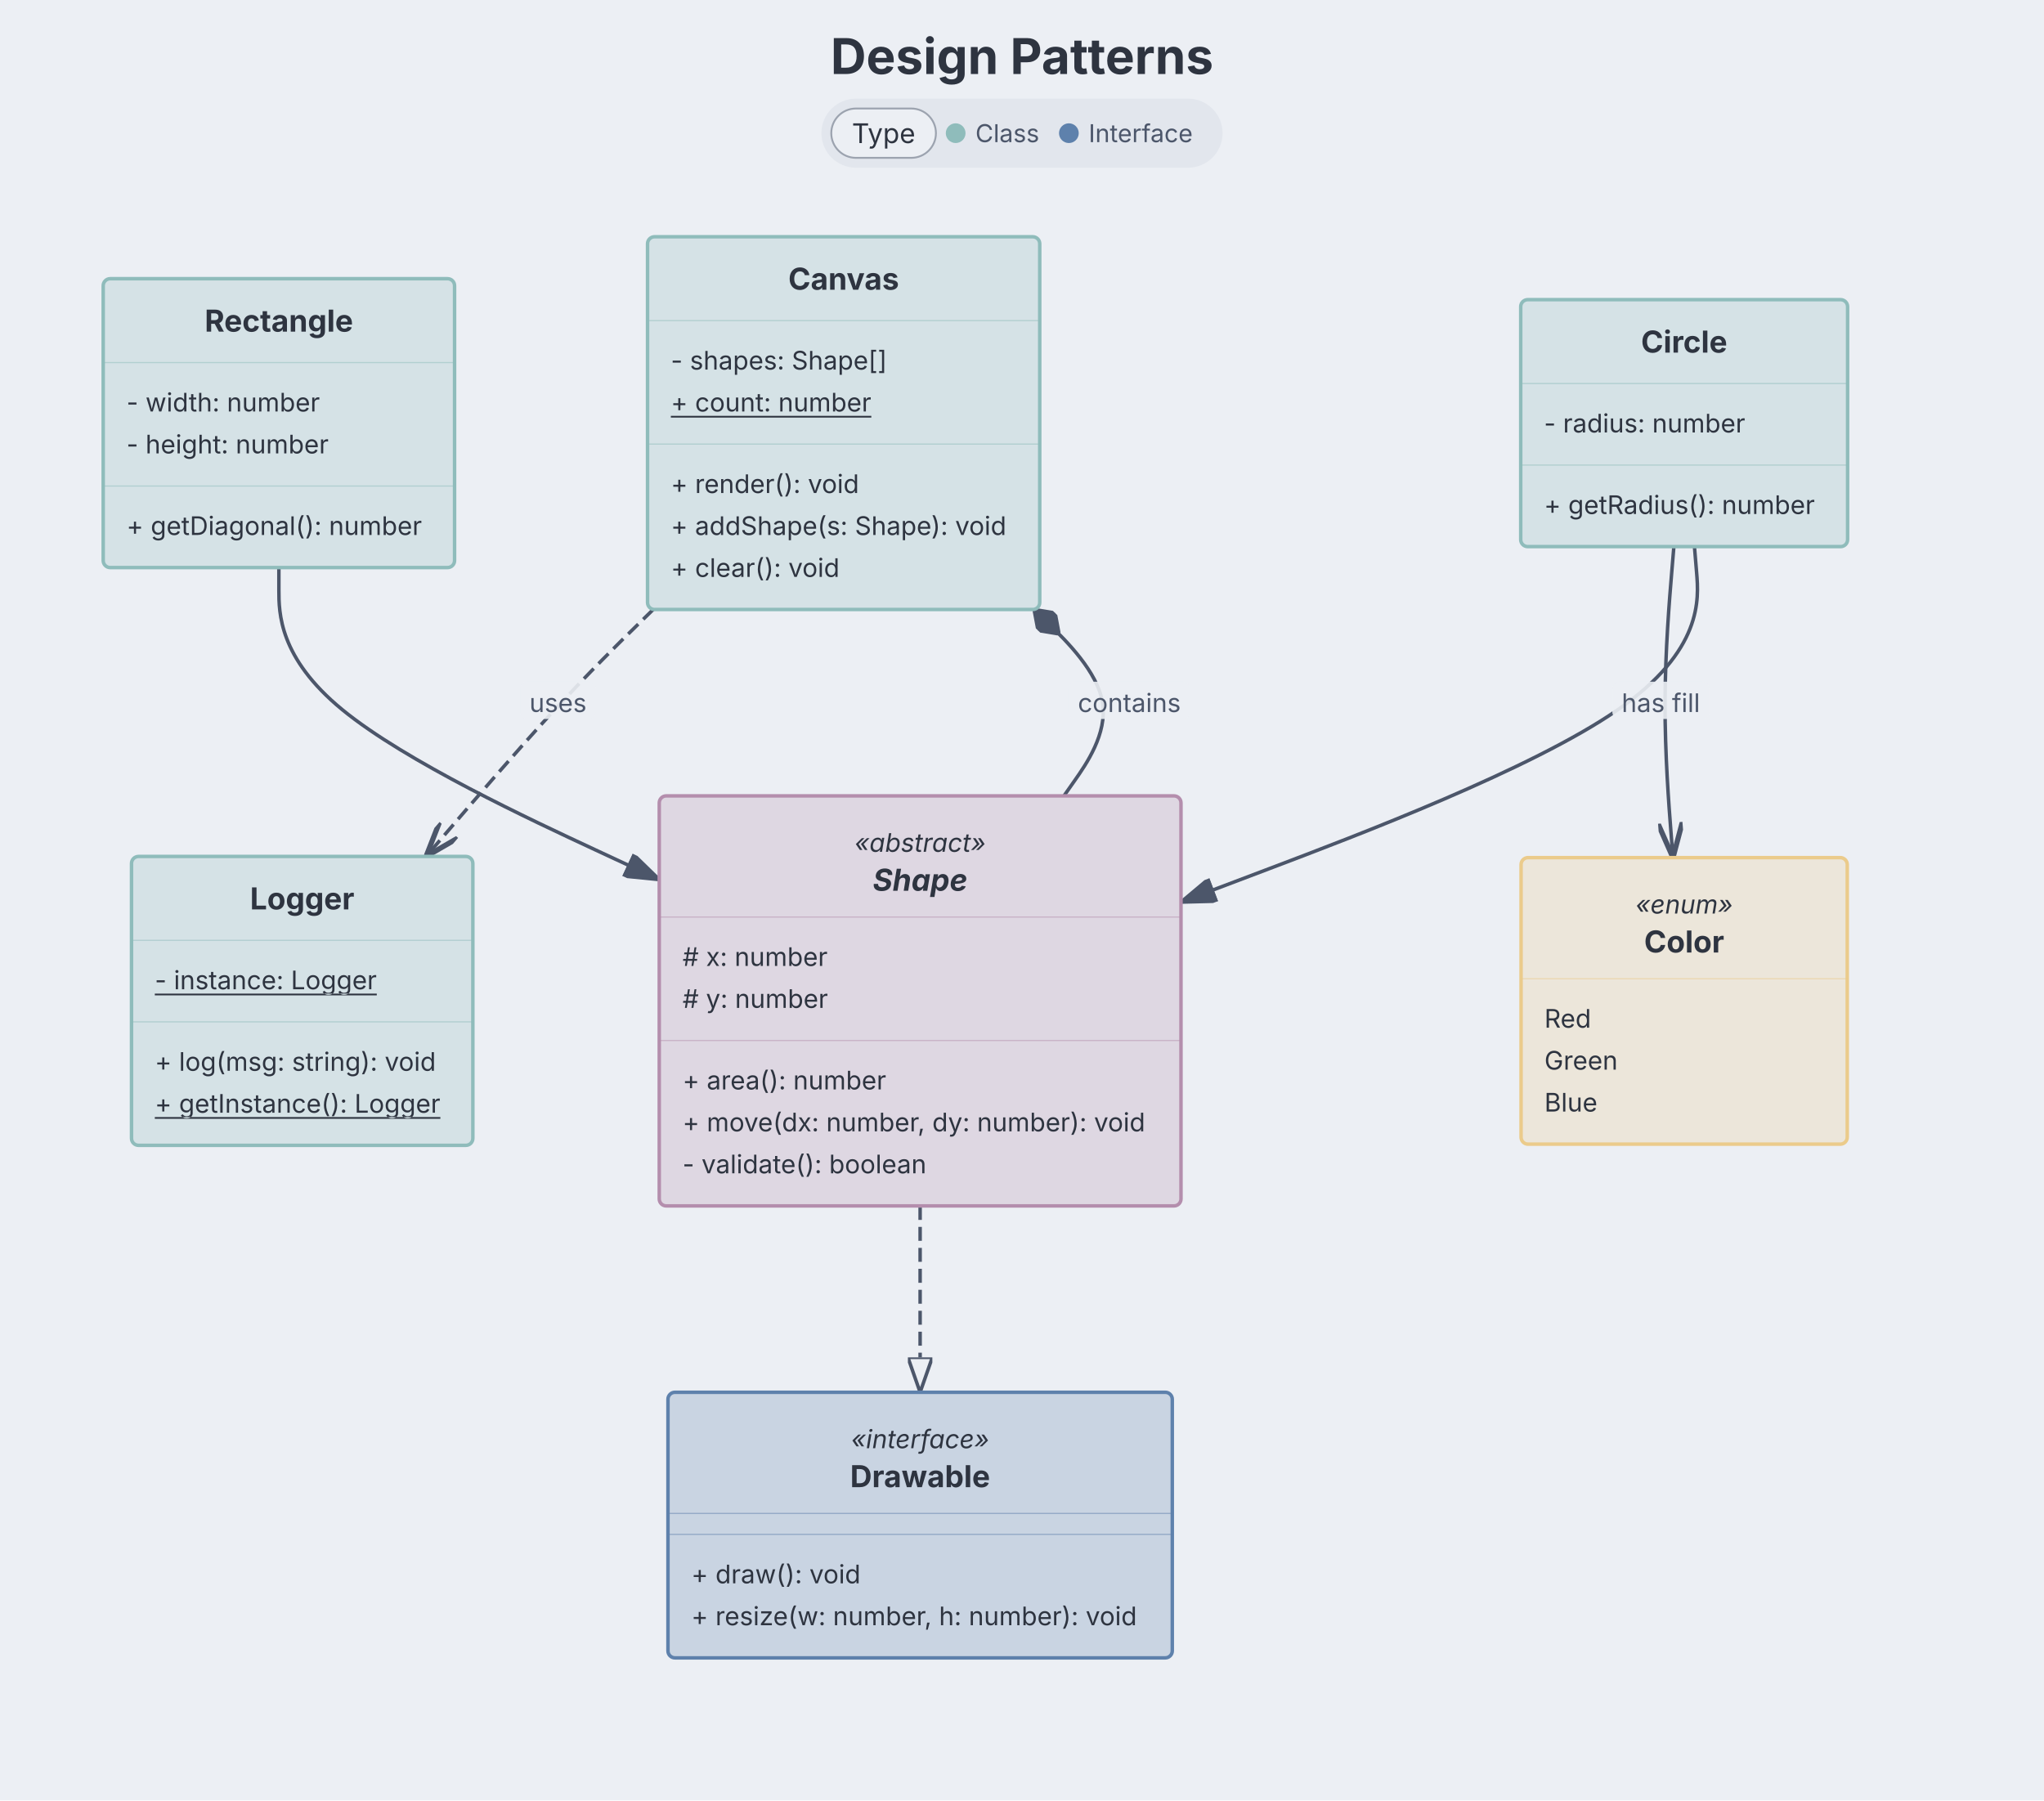
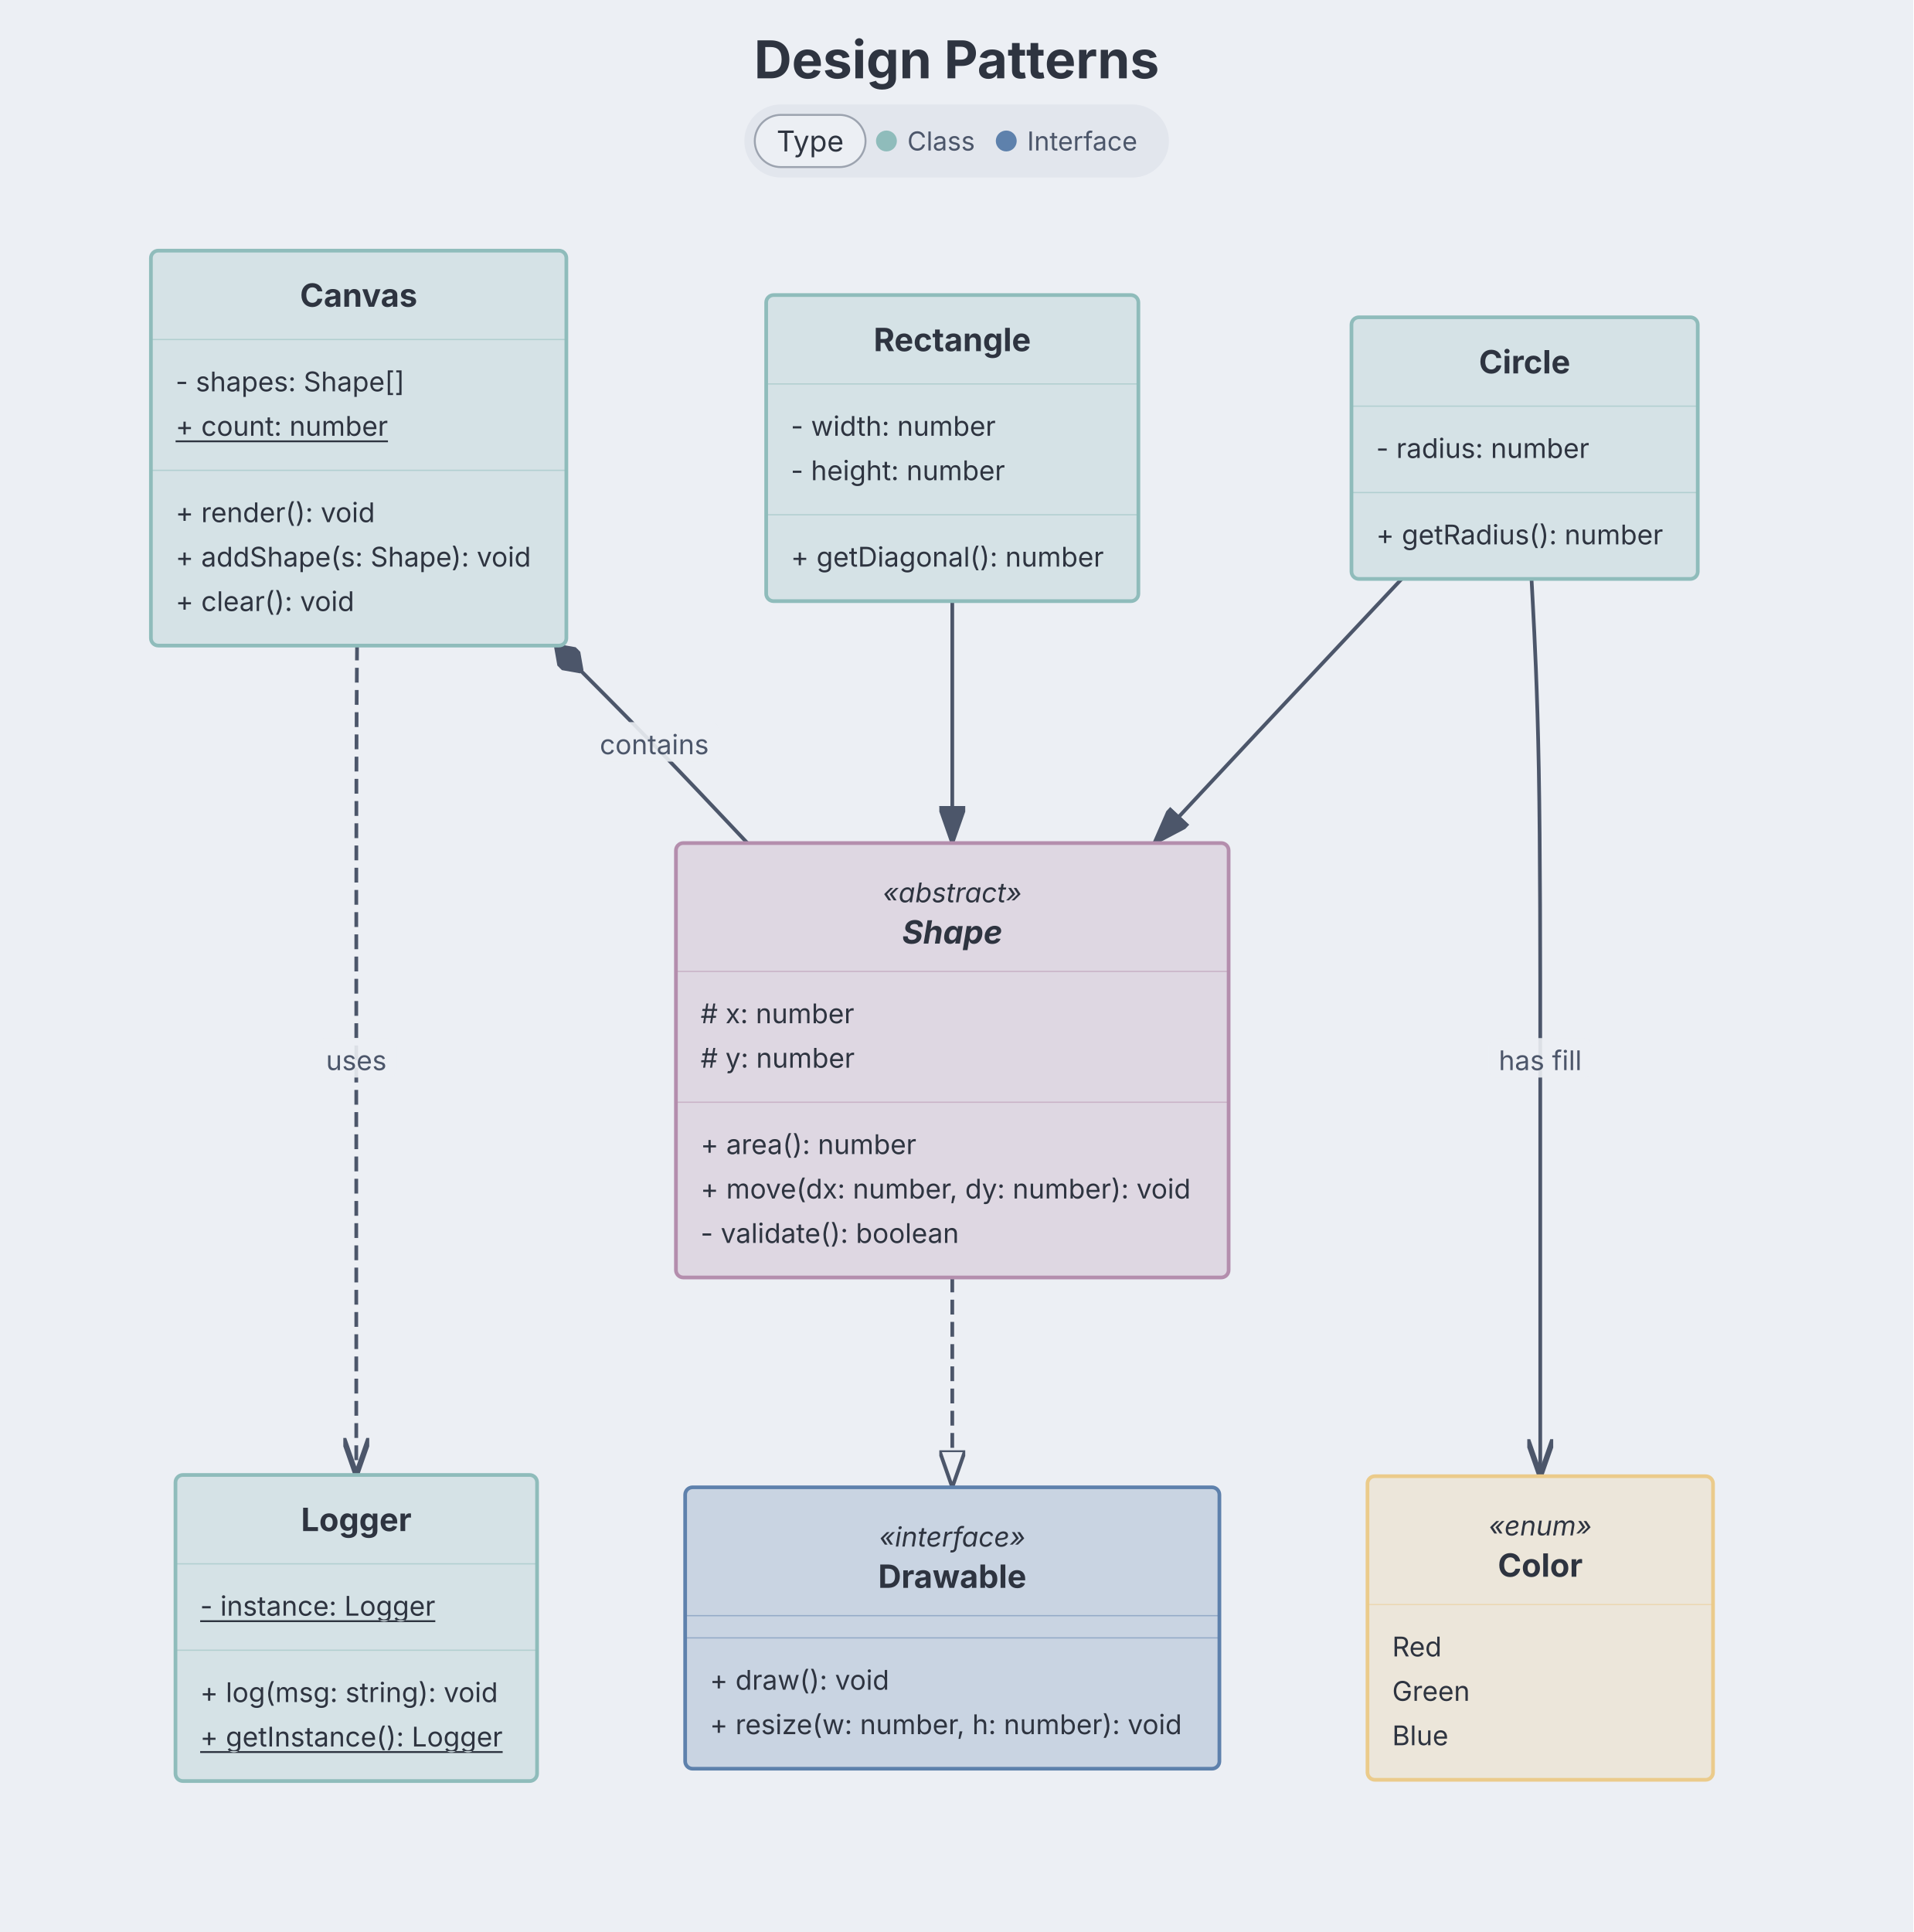
- <svg xmlns="http://www.w3.org/2000/svg" aria-describedby="dgmo-desc-d112f604" role="img" aria-label="Design Patterns — Class diagram" width="828.704" height="730" viewBox="0 0 828.704 730" preserveAspectRatio="xMidYMin meet" style="font-family: Inter, system-ui, Avenir, Helvetica, Arial, sans-serif; background: rgb(236, 239, 244);">
+ <svg xmlns="http://www.w3.org/2000/svg" aria-describedby="dgmo-desc-d112f604" role="img" aria-label="Design Patterns — Class diagram" width="732.919" height="740" viewBox="0 0 732.919 740" preserveAspectRatio="xMidYMin meet" style="font-family: Inter, system-ui, Avenir, Helvetica, Arial, sans-serif; background: rgb(236, 239, 244);">
  <style>.cd-class:hover{filter:saturate(1.4) brightness(1.06)}.cd-class{transition:filter .12s ease, opacity .12s ease}@media (hover:hover){svg:has(.cd-class[data-node-id="drawable"]:hover) .cd-edge-group:not([data-source="drawable"]):not([data-target="drawable"]){opacity:0.4}svg:has(.cd-class[data-node-id="shape"]:hover) .cd-edge-group:not([data-source="shape"]):not([data-target="shape"]){opacity:0.4}svg:has(.cd-class[data-node-id="circle"]:hover) .cd-edge-group:not([data-source="circle"]):not([data-target="circle"]){opacity:0.4}svg:has(.cd-class[data-node-id="rectangle"]:hover) .cd-edge-group:not([data-source="rectangle"]):not([data-target="rectangle"]){opacity:0.4}svg:has(.cd-class[data-node-id="color"]:hover) .cd-edge-group:not([data-source="color"]):not([data-target="color"]){opacity:0.4}svg:has(.cd-class[data-node-id="canvas"]:hover) .cd-edge-group:not([data-source="canvas"]):not([data-target="canvas"]){opacity:0.4}svg:has(.cd-class[data-node-id="logger"]:hover) .cd-edge-group:not([data-source="logger"]):not([data-target="logger"]){opacity:0.4}}</style>
-   <rect class="dgmo-canvas-bg" x="0" y="0" width="828.704" height="730" fill="#eceff4" />
+   <rect class="dgmo-canvas-bg" x="0" y="0" width="732.919" height="740" fill="#eceff4" />
  <defs>
    <marker id="cd-arrow-inherit" viewBox="0 0 10 7" refX="10" refY="3.5" markerWidth="10" markerHeight="7" orient="auto">
      <polygon points="0,0 10,3.5 0,7" fill="#4c566a" stroke="#4c566a" stroke-width="1" />
    </marker>
    <marker id="cd-arrow-implement" viewBox="0 0 10 7" refX="10" refY="3.5" markerWidth="10" markerHeight="7" orient="auto">
      <polygon points="0,0 10,3.5 0,7" fill="#eceff4" stroke="#4c566a" stroke-width="1" />
    </marker>
    <marker id="cd-arrow-compose" viewBox="0 0 10 7" refX="0" refY="3.5" markerWidth="10" markerHeight="7" orient="auto">
      <polygon points="5,0 10,3.5 5,7 0,3.5" fill="#4c566a" stroke="#4c566a" stroke-width="1" />
    </marker>
    <marker id="cd-arrow-aggregate" viewBox="0 0 10 7" refX="0" refY="3.5" markerWidth="10" markerHeight="7" orient="auto">
      <polygon points="5,0 10,3.5 5,7 0,3.5" fill="#eceff4" stroke="#4c566a" stroke-width="1" />
    </marker>
    <marker id="cd-arrow-depend" viewBox="0 0 10 7" refX="10" refY="3.5" markerWidth="10" markerHeight="7" orient="auto">
      <polyline points="0,0 10,3.5 0,7" fill="none" stroke="#4c566a" stroke-width="1.5" />
    </marker>
    <marker id="cd-arrow-assoc" viewBox="0 0 10 7" refX="10" refY="3.5" markerWidth="10" markerHeight="7" orient="auto">
      <polyline points="0,0 10,3.5 0,7" fill="none" stroke="#4c566a" stroke-width="1.5" />
    </marker>
  </defs>
-   <text class="chart-title" x="414.352" y="30" text-anchor="middle" fill="#2e3440" font-size="20" font-weight="bold" style="cursor: default;" data-line-number="1">Design Patterns</text>
+   <text class="chart-title" x="366.459" y="30" text-anchor="middle" fill="#2e3440" font-size="20" font-weight="bold" style="cursor: default;" data-line-number="1">Design Patterns</text>
  <g class="cd-legend" transform="translate(0,40)">
    <g class="dgmo-legend" data-legend-title-relation="below-title" data-legend-capsule-addon-width="0" data-legend-active="type">
-       <g transform="translate(333.0256,0)" data-legend-group="type" style="cursor: pointer;">
+       <g transform="translate(285.133,0)" data-legend-group="type" style="cursor: pointer;">
        <rect width="162.653" height="28" rx="14" fill="#e2e6ed" />
        <rect x="4" y="4" width="42.433" height="20" rx="10" fill="#eceff4" />
        <rect x="4" y="4" width="42.433" height="20" rx="10" fill="none" stroke="#9ca3af" stroke-width="0.75" />
        <text x="25.216" y="14" text-anchor="middle" dominant-baseline="central" font-size="11" font-weight="normal" fill="#2e3440" pointer-events="none" font-family="Inter, system-ui, Avenir, Helvetica, Arial, sans-serif">Type</text>
        <g data-legend-entry="class" data-series-name="Class" style="cursor: pointer;">
          <rect data-legend-hit="" x="50.433" y="0" width="45.9" height="28" fill="transparent" />
          <circle cx="54.433" cy="14" r="4" fill="#8fbcbb" />
          <text x="62.433" y="14" dominant-baseline="central" font-size="10" fill="#4c566a" font-family="Inter, system-ui, Avenir, Helvetica, Arial, sans-serif">Class</text>
        </g>
        <g data-legend-entry="interface" data-series-name="Interface" style="cursor: pointer;">
          <rect data-legend-hit="" x="96.333" y="0" width="62.32" height="28" fill="transparent" />
          <circle cx="100.333" cy="14" r="4" fill="#5e81ac" />
          <text x="108.333" y="14" dominant-baseline="central" font-size="10" fill="#4c566a" font-family="Inter, system-ui, Avenir, Helvetica, Arial, sans-serif">Interface</text>
        </g>
      </g>
    </g>
  </g>
-   <g transform="translate(41.84104, 96) scale(0.9446154)">
+   <g transform="translate(38.89779, 96) scale(0.9454545)">
    <g class="cd-edge-group" data-line-number="7" data-source="shape" data-target="drawable">
-       <path d="M350.626,416L350.626,422.667C350.625,429.333,350.625,442.667,350.626,456C350.625,469.333,350.625,482.667,350.626,489.333L350.626,496" fill="none" stroke="#4c566a" stroke-width="1.5" class="cd-edge" stroke-dasharray="6 3" marker-end="url(#cd-arrow-implement)" />
+       <path d="M344.691,416L344.691,422.667C344.691,429.333,344.691,442.667,344.691,456.833C344.691,471,344.691,486,344.691,493.5L344.691,501" fill="none" stroke="#4c566a" stroke-width="1.5" class="cd-edge" stroke-dasharray="6 3" marker-end="url(#cd-arrow-implement)" />
    </g>
    <g class="cd-edge-group" data-line-number="14" data-source="circle" data-target="shape">
-       <path d="M682.969,133L683.9,144.167C684.831,155.333,686.692,177.667,649.962,203.098C613.233,228.53,537.913,257.059,500.253,271.324L462.593,285.589" fill="none" stroke="#4c566a" stroke-width="1.5" class="cd-edge" marker-end="url(#cd-arrow-inherit)" />
+       <path d="M526.773,133L516.278,144.167C505.783,155.333,484.794,177.667,468.096,195.5C451.397,213.333,438.99,226.667,432.786,233.333L426.582,240" fill="none" stroke="#4c566a" stroke-width="1.5" class="cd-edge" marker-end="url(#cd-arrow-inherit)" />
    </g>
    <g class="cd-edge-group" data-line-number="18" data-source="rectangle" data-target="shape">
-       <path d="M75.404,142L75.404,151.667C75.404,161.333,75.404,180.667,102.613,202.988C129.822,225.309,184.24,250.617,211.449,263.272L238.658,275.926" fill="none" stroke="#4c566a" stroke-width="1.5" class="cd-edge" marker-end="url(#cd-arrow-inherit)" />
+       <path d="M344.691,142L344.691,151.667C344.691,161.333,344.691,180.667,344.691,197C344.691,213.333,344.691,226.667,344.691,233.333L344.691,240" fill="none" stroke="#4c566a" stroke-width="1.5" class="cd-edge" marker-end="url(#cd-arrow-inherit)" />
    </g>
    <g class="cd-edge-group" data-line-number="34" data-source="canvas" data-target="shape">
-       <path d="M399.54,160L406.352,166.667C413.163,173.333,426.787,186.667,428.922,200C431.058,213.333,421.705,226.667,417.029,233.333L412.353,240" fill="none" stroke="#4c566a" stroke-width="1.5" class="cd-edge" marker-start="url(#cd-arrow-compose)" />
-       <rect x="414.344" y="191" width="52.132" height="16" rx="3" fill="#eceff4" opacity="0.9" class="cd-edge-label-bg" />
-       <text x="440.41" y="204" text-anchor="middle" fill="#4c566a" font-size="11" class="cd-edge-label">contains</text>
+       <path d="M184.022,160L190.677,166.667C197.331,173.333,210.641,186.667,223.584,200C236.527,213.333,249.105,226.667,255.393,233.333L261.682,240" fill="none" stroke="#4c566a" stroke-width="1.5" class="cd-edge" marker-start="url(#cd-arrow-compose)" />
+       <rect x="197.884" y="191" width="52.132" height="16" rx="3" fill="#eceff4" opacity="0.9" class="cd-edge-label-bg" />
+       <text x="223.95" y="204" text-anchor="middle" fill="#4c566a" font-size="11" class="cd-edge-label">contains</text>
    </g>
    <g class="cd-edge-group" data-line-number="35" data-source="canvas" data-target="logger">
-       <path d="M236.059,160L229.247,166.667C222.436,173.333,208.812,186.667,192.566,204.333C176.319,222,157.45,244,148.016,255L138.581,266" fill="none" stroke="#4c566a" stroke-width="1.5" class="cd-edge" stroke-dasharray="6 3" marker-end="url(#cd-arrow-depend)" />
-       <rect x="178.924" y="191" width="32.53" height="16" rx="3" fill="#eceff4" opacity="0.9" class="cd-edge-label-bg" />
-       <text x="195.189" y="204" text-anchor="middle" fill="#4c566a" font-size="11" class="cd-edge-label">uses</text>
+       <path d="M103.528,160L103.475,166.667C103.422,173.333,103.316,186.667,103.263,214.667C103.21,242.667,103.21,285.333,103.21,328C103.21,370.667,103.21,413.333,103.21,441.333C103.21,469.333,103.21,482.667,103.21,489.333L103.21,496" fill="none" stroke="#4c566a" stroke-width="1.5" class="cd-edge" stroke-dasharray="6 3" marker-end="url(#cd-arrow-depend)" />
+       <rect x="86.945" y="319" width="32.53" height="16" rx="3" fill="#eceff4" opacity="0.9" class="cd-edge-label-bg" />
+       <text x="103.21" y="332" text-anchor="middle" fill="#4c566a" font-size="11" class="cd-edge-label">uses</text>
    </g>
    <g class="cd-edge-group" data-line-number="43" data-source="circle" data-target="color">
-       <path d="M674.136,133L673.206,144.167C672.275,155.333,670.414,177.667,670.349,199.917C670.285,222.167,672.016,244.333,672.882,255.417L673.748,266.5" fill="none" stroke="#4c566a" stroke-width="1.5" class="cd-edge" marker-end="url(#cd-arrow-assoc)" />
-       <rect x="647.734" y="191" width="41.638" height="16" rx="3" fill="#eceff4" opacity="0.9" class="cd-edge-label-bg" />
-       <text x="668.553" y="204" text-anchor="middle" fill="#4c566a" font-size="11" class="cd-edge-label">has fill</text>
+       <path d="M579.381,133L579.971,144.167C580.561,155.333,581.74,177.667,582.329,210.167C582.919,242.667,582.919,285.333,582.919,328C582.919,370.667,582.919,413.333,582.919,441.417C582.919,469.5,582.919,483,582.919,489.75L582.919,496.5" fill="none" stroke="#4c566a" stroke-width="1.5" class="cd-edge" marker-end="url(#cd-arrow-assoc)" />
+       <rect x="562.1" y="319" width="41.638" height="16" rx="3" fill="#eceff4" opacity="0.9" class="cd-edge-label-bg" />
+       <text x="582.919" y="332" text-anchor="middle" fill="#4c566a" font-size="11" class="cd-edge-label">has fill</text>
    </g>
-     <g transform="translate(350.6255, 553)" class="cd-class" data-line-number="3" data-node-id="drawable" data-cd-type="interface">
+     <g transform="translate(344.691, 558)" class="cd-class" data-line-number="3" data-node-id="drawable" data-cd-type="interface">
      <rect x="-108.228" y="-57" width="216.456" height="114" rx="3" ry="3" fill="#c9d4e2" stroke="#5e81ac" stroke-width="1.5" />
      <text x="0" y="-37" text-anchor="middle" dominant-baseline="central" fill="#2e3440" font-size="11" font-style="italic">«interface»</text>
      <text x="0" y="-21" text-anchor="middle" dominant-baseline="central" fill="#2e3440" font-size="13" font-weight="bold" font-style="normal">Drawable</text>
      <line x1="-108.228" y1="-5" x2="108.228" y2="-5" stroke="#5e81ac" stroke-width="0.5" stroke-opacity="0.5" />
      <line x1="-108.228" y1="4" x2="108.228" y2="4" stroke="#5e81ac" stroke-width="0.5" stroke-opacity="0.5" />
      <text x="-98.228" y="21" dominant-baseline="central" fill="#2e3440" font-size="11">+ draw(): void</text>
      <text x="-98.228" y="39" dominant-baseline="central" fill="#2e3440" font-size="11">+ resize(w: number, h: number): void</text>
    </g>
-     <g transform="translate(350.6255, 328)" class="cd-class" data-line-number="7" data-node-id="shape" data-cd-type="abstract">
+     <g transform="translate(344.691, 328)" class="cd-class" data-line-number="7" data-node-id="shape" data-cd-type="abstract">
      <rect x="-111.968" y="-88" width="223.936" height="176" rx="3" ry="3" fill="#ded7e2" stroke="#b48ead" stroke-width="1.5" />
      <text x="0" y="-68" text-anchor="middle" dominant-baseline="central" fill="#2e3440" font-size="11" font-style="italic">«abstract»</text>
      <text x="0" y="-52" text-anchor="middle" dominant-baseline="central" fill="#2e3440" font-size="13" font-weight="bold" font-style="italic">Shape</text>
      <line x1="-111.968" y1="-36" x2="111.968" y2="-36" stroke="#b48ead" stroke-width="0.5" stroke-opacity="0.5" />
      <text x="-101.968" y="-19" dominant-baseline="central" fill="#2e3440" font-size="11"># x: number</text>
      <text x="-101.968" y="-1" dominant-baseline="central" fill="#2e3440" font-size="11"># y: number</text>
      <line x1="-111.968" y1="17" x2="111.968" y2="17" stroke="#b48ead" stroke-width="0.5" stroke-opacity="0.5" />
      <text x="-101.968" y="34" dominant-baseline="central" fill="#2e3440" font-size="11">+ area(): number</text>
      <text x="-101.968" y="52" dominant-baseline="central" fill="#2e3440" font-size="11">+ move(dx: number, dy: number): void</text>
      <text x="-101.968" y="70" dominant-baseline="central" fill="#2e3440" font-size="11">- validate(): boolean</text>
    </g>
-     <g transform="translate(678.5527, 80)" class="cd-class" data-line-number="42" data-node-id="circle" data-cd-type="class">
+     <g transform="translate(576.5828, 80)" class="cd-class" data-line-number="42" data-node-id="circle" data-cd-type="class">
      <rect x="-70.151" y="-53" width="140.303" height="106" rx="3" ry="3" fill="#d5e2e6" stroke="#8fbcbb" stroke-width="1.5" />
      <text x="0" y="-35" text-anchor="middle" dominant-baseline="central" fill="#2e3440" font-size="13" font-weight="bold">Circle</text>
      <line x1="-70.151" y1="-17" x2="70.151" y2="-17" stroke="#8fbcbb" stroke-width="0.5" stroke-opacity="0.5" />
      <text x="-60.151" y="0" dominant-baseline="central" fill="#2e3440" font-size="11">- radius: number</text>
      <line x1="-70.151" y1="18" x2="70.151" y2="18" stroke="#8fbcbb" stroke-width="0.5" stroke-opacity="0.5" />
      <text x="-60.151" y="35" dominant-baseline="central" fill="#2e3440" font-size="11">+ getRadius(): number</text>
    </g>
-     <g transform="translate(75.404, 80)" class="cd-class" data-line-number="18" data-node-id="rectangle" data-cd-type="class">
+     <g transform="translate(344.691, 80)" class="cd-class" data-line-number="18" data-node-id="rectangle" data-cd-type="class">
      <rect x="-75.404" y="-62" width="150.808" height="124" rx="3" ry="3" fill="#d5e2e6" stroke="#8fbcbb" stroke-width="1.5" />
      <text x="0" y="-44" text-anchor="middle" dominant-baseline="central" fill="#2e3440" font-size="13" font-weight="bold">Rectangle</text>
      <line x1="-75.404" y1="-26" x2="75.404" y2="-26" stroke="#8fbcbb" stroke-width="0.5" stroke-opacity="0.5" />
      <text x="-65.404" y="-9" dominant-baseline="central" fill="#2e3440" font-size="11">- width: number</text>
      <text x="-65.404" y="9" dominant-baseline="central" fill="#2e3440" font-size="11">- height: number</text>
      <line x1="-75.404" y1="27" x2="75.404" y2="27" stroke="#8fbcbb" stroke-width="0.5" stroke-opacity="0.5" />
      <text x="-65.404" y="44" dominant-baseline="central" fill="#2e3440" font-size="11">+ getDiagonal(): number</text>
    </g>
-     <g transform="translate(678.5527, 328)" class="cd-class" data-line-number="23" data-node-id="color" data-cd-type="enum">
+     <g transform="translate(582.919, 558)" class="cd-class" data-line-number="23" data-node-id="color" data-cd-type="enum">
      <rect x="-70" y="-61.5" width="140" height="123" rx="3" ry="3" fill="#ece6da" stroke="#ebcb8b" stroke-width="1.5" />
      <text x="0" y="-41.5" text-anchor="middle" dominant-baseline="central" fill="#2e3440" font-size="11" font-style="italic">«enum»</text>
      <text x="0" y="-25.5" text-anchor="middle" dominant-baseline="central" fill="#2e3440" font-size="13" font-weight="bold" font-style="normal">Color</text>
      <line x1="-70" y1="-9.5" x2="70" y2="-9.5" stroke="#ebcb8b" stroke-width="0.5" stroke-opacity="0.5" />
      <text x="-60" y="7.5" dominant-baseline="central" fill="#2e3440" font-size="11">Red</text>
      <text x="-60" y="25.5" dominant-baseline="central" fill="#2e3440" font-size="11">Green</text>
      <text x="-60" y="43.5" dominant-baseline="central" fill="#2e3440" font-size="11">Blue</text>
    </g>
-     <g transform="translate(317.7995, 80)" class="cd-class" data-line-number="28" data-node-id="canvas" data-cd-type="class">
+     <g transform="translate(104.1655, 80)" class="cd-class" data-line-number="28" data-node-id="canvas" data-cd-type="class">
      <rect x="-84.165" y="-80" width="168.331" height="160" rx="3" ry="3" fill="#d5e2e6" stroke="#8fbcbb" stroke-width="1.5" />
      <text x="0" y="-62" text-anchor="middle" dominant-baseline="central" fill="#2e3440" font-size="13" font-weight="bold">Canvas</text>
      <line x1="-84.165" y1="-44" x2="84.165" y2="-44" stroke="#8fbcbb" stroke-width="0.5" stroke-opacity="0.5" />
      <text x="-74.165" y="-27" dominant-baseline="central" fill="#2e3440" font-size="11">- shapes: Shape[]</text>
      <text x="-74.165" y="-9" dominant-baseline="central" fill="#2e3440" font-size="11" text-decoration="underline">+ count: number</text>
      <line x1="-84.165" y1="9" x2="84.165" y2="9" stroke="#8fbcbb" stroke-width="0.5" stroke-opacity="0.5" />
      <text x="-74.165" y="26" dominant-baseline="central" fill="#2e3440" font-size="11">+ render(): void</text>
      <text x="-74.165" y="44" dominant-baseline="central" fill="#2e3440" font-size="11">+ addShape(s: Shape): void</text>
      <text x="-74.165" y="62" dominant-baseline="central" fill="#2e3440" font-size="11">+ clear(): void</text>
    </g>
-     <g transform="translate(85.404, 328)" class="cd-class" data-line-number="37" data-node-id="logger" data-cd-type="class">
+     <g transform="translate(103.2095, 558)" class="cd-class" data-line-number="37" data-node-id="logger" data-cd-type="class">
      <rect x="-73.253" y="-62" width="146.507" height="124" rx="3" ry="3" fill="#d5e2e6" stroke="#8fbcbb" stroke-width="1.5" />
      <text x="0" y="-44" text-anchor="middle" dominant-baseline="central" fill="#2e3440" font-size="13" font-weight="bold">Logger</text>
      <line x1="-73.253" y1="-26" x2="73.253" y2="-26" stroke="#8fbcbb" stroke-width="0.5" stroke-opacity="0.5" />
      <text x="-63.253" y="-9" dominant-baseline="central" fill="#2e3440" font-size="11" text-decoration="underline">- instance: Logger</text>
      <line x1="-73.253" y1="9" x2="73.253" y2="9" stroke="#8fbcbb" stroke-width="0.5" stroke-opacity="0.5" />
      <text x="-63.253" y="26" dominant-baseline="central" fill="#2e3440" font-size="11">+ log(msg: string): void</text>
      <text x="-63.253" y="44" dominant-baseline="central" fill="#2e3440" font-size="11" text-decoration="underline">+ getInstance(): Logger</text>
    </g>
  </g>
</svg>
